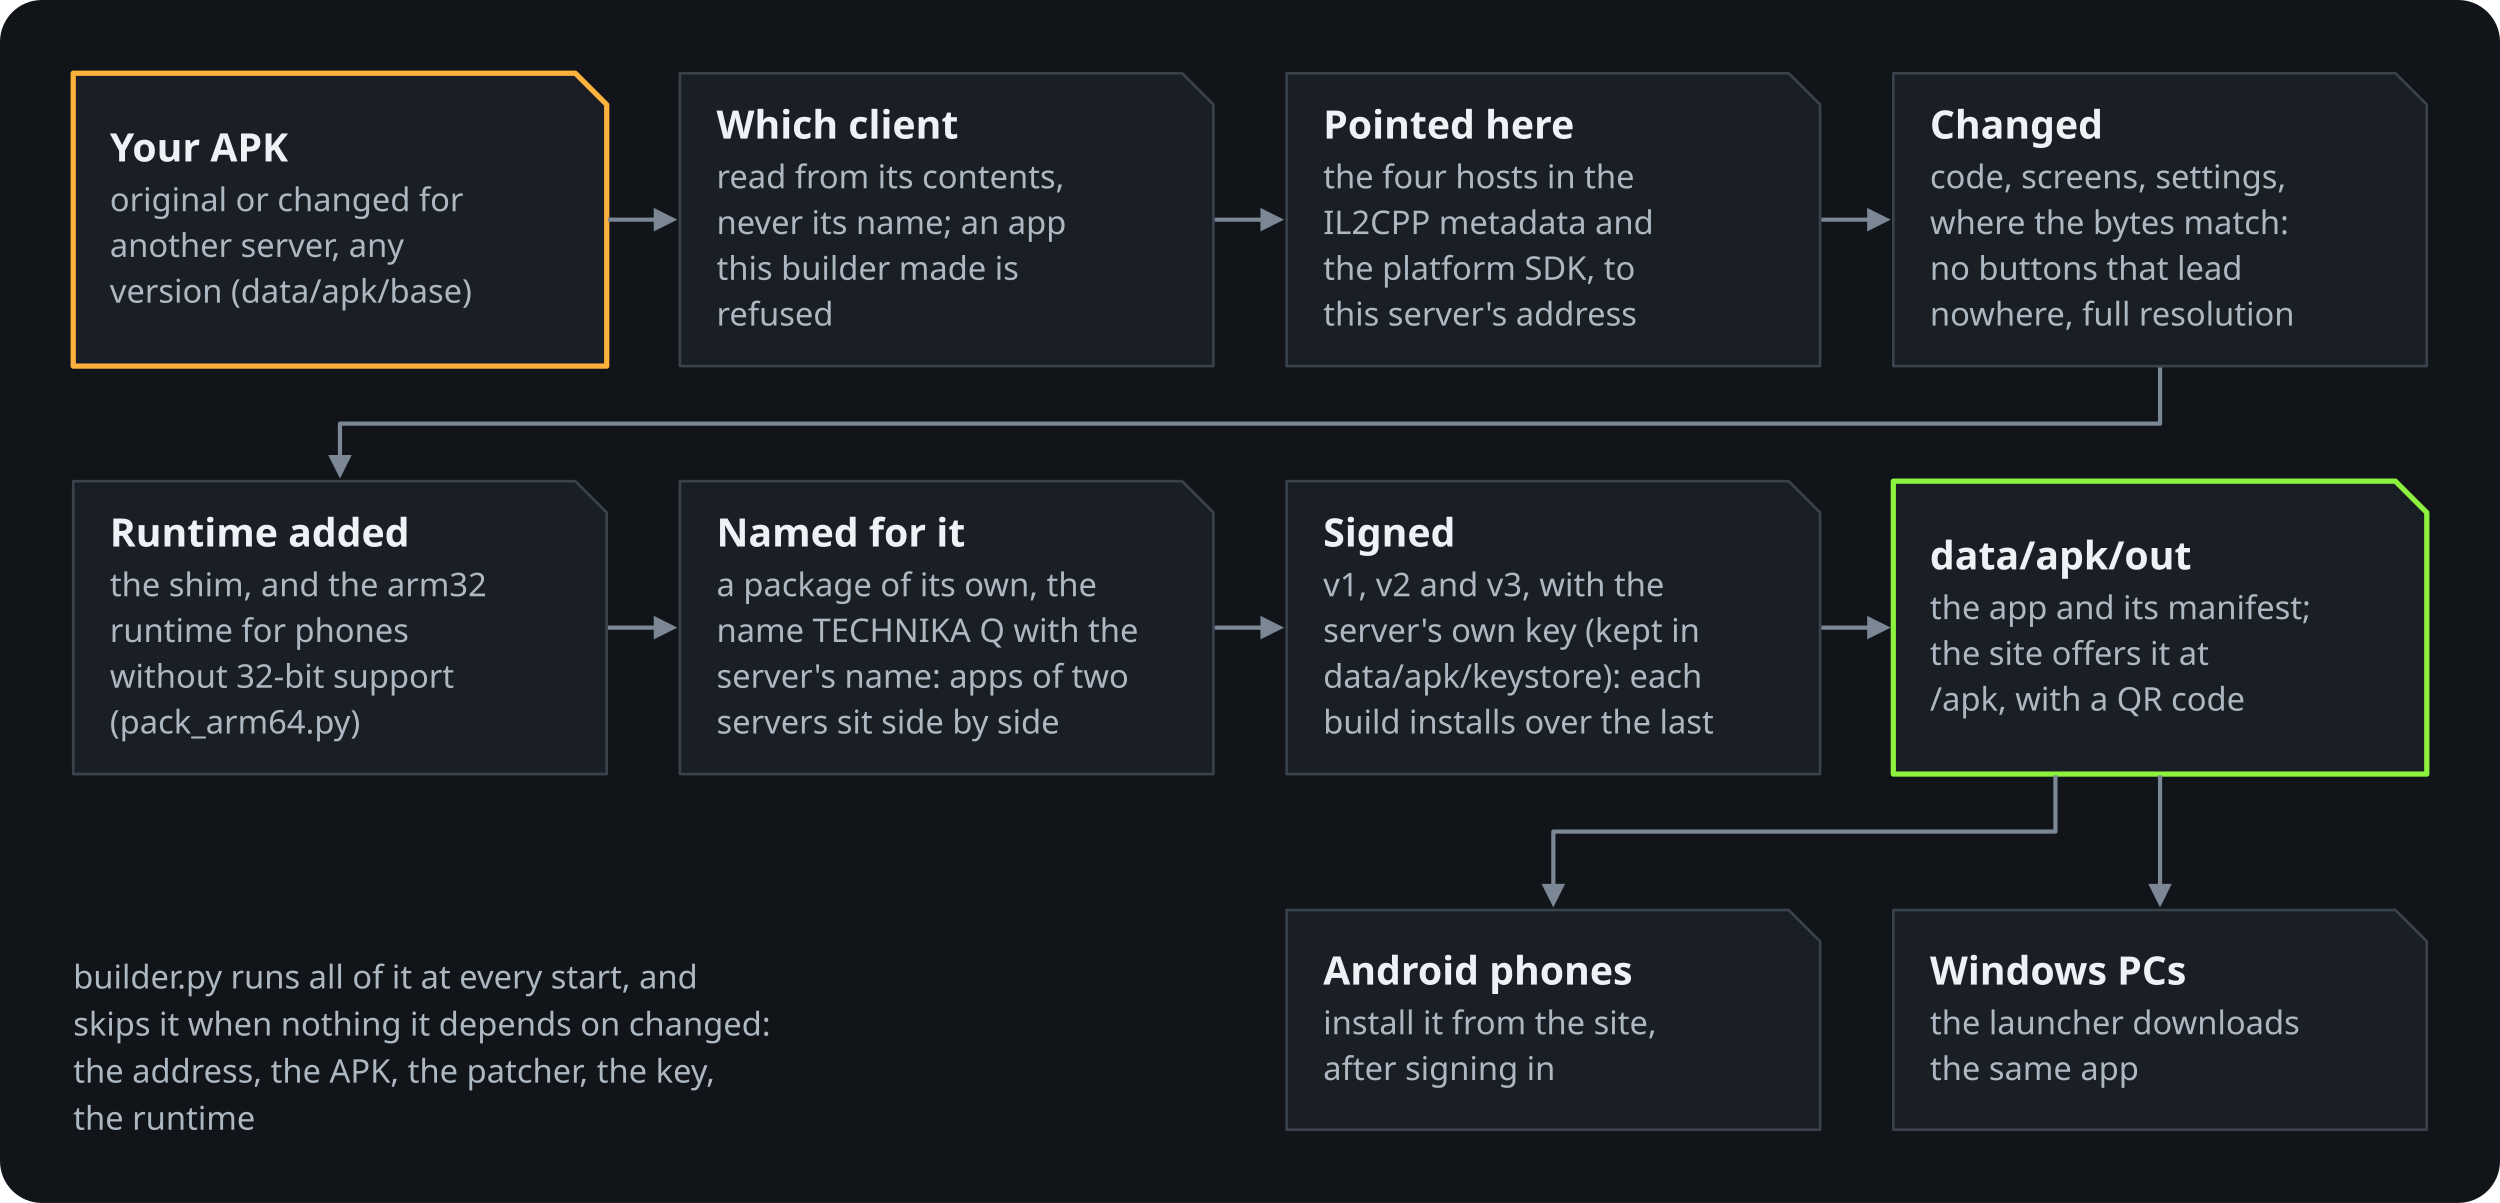
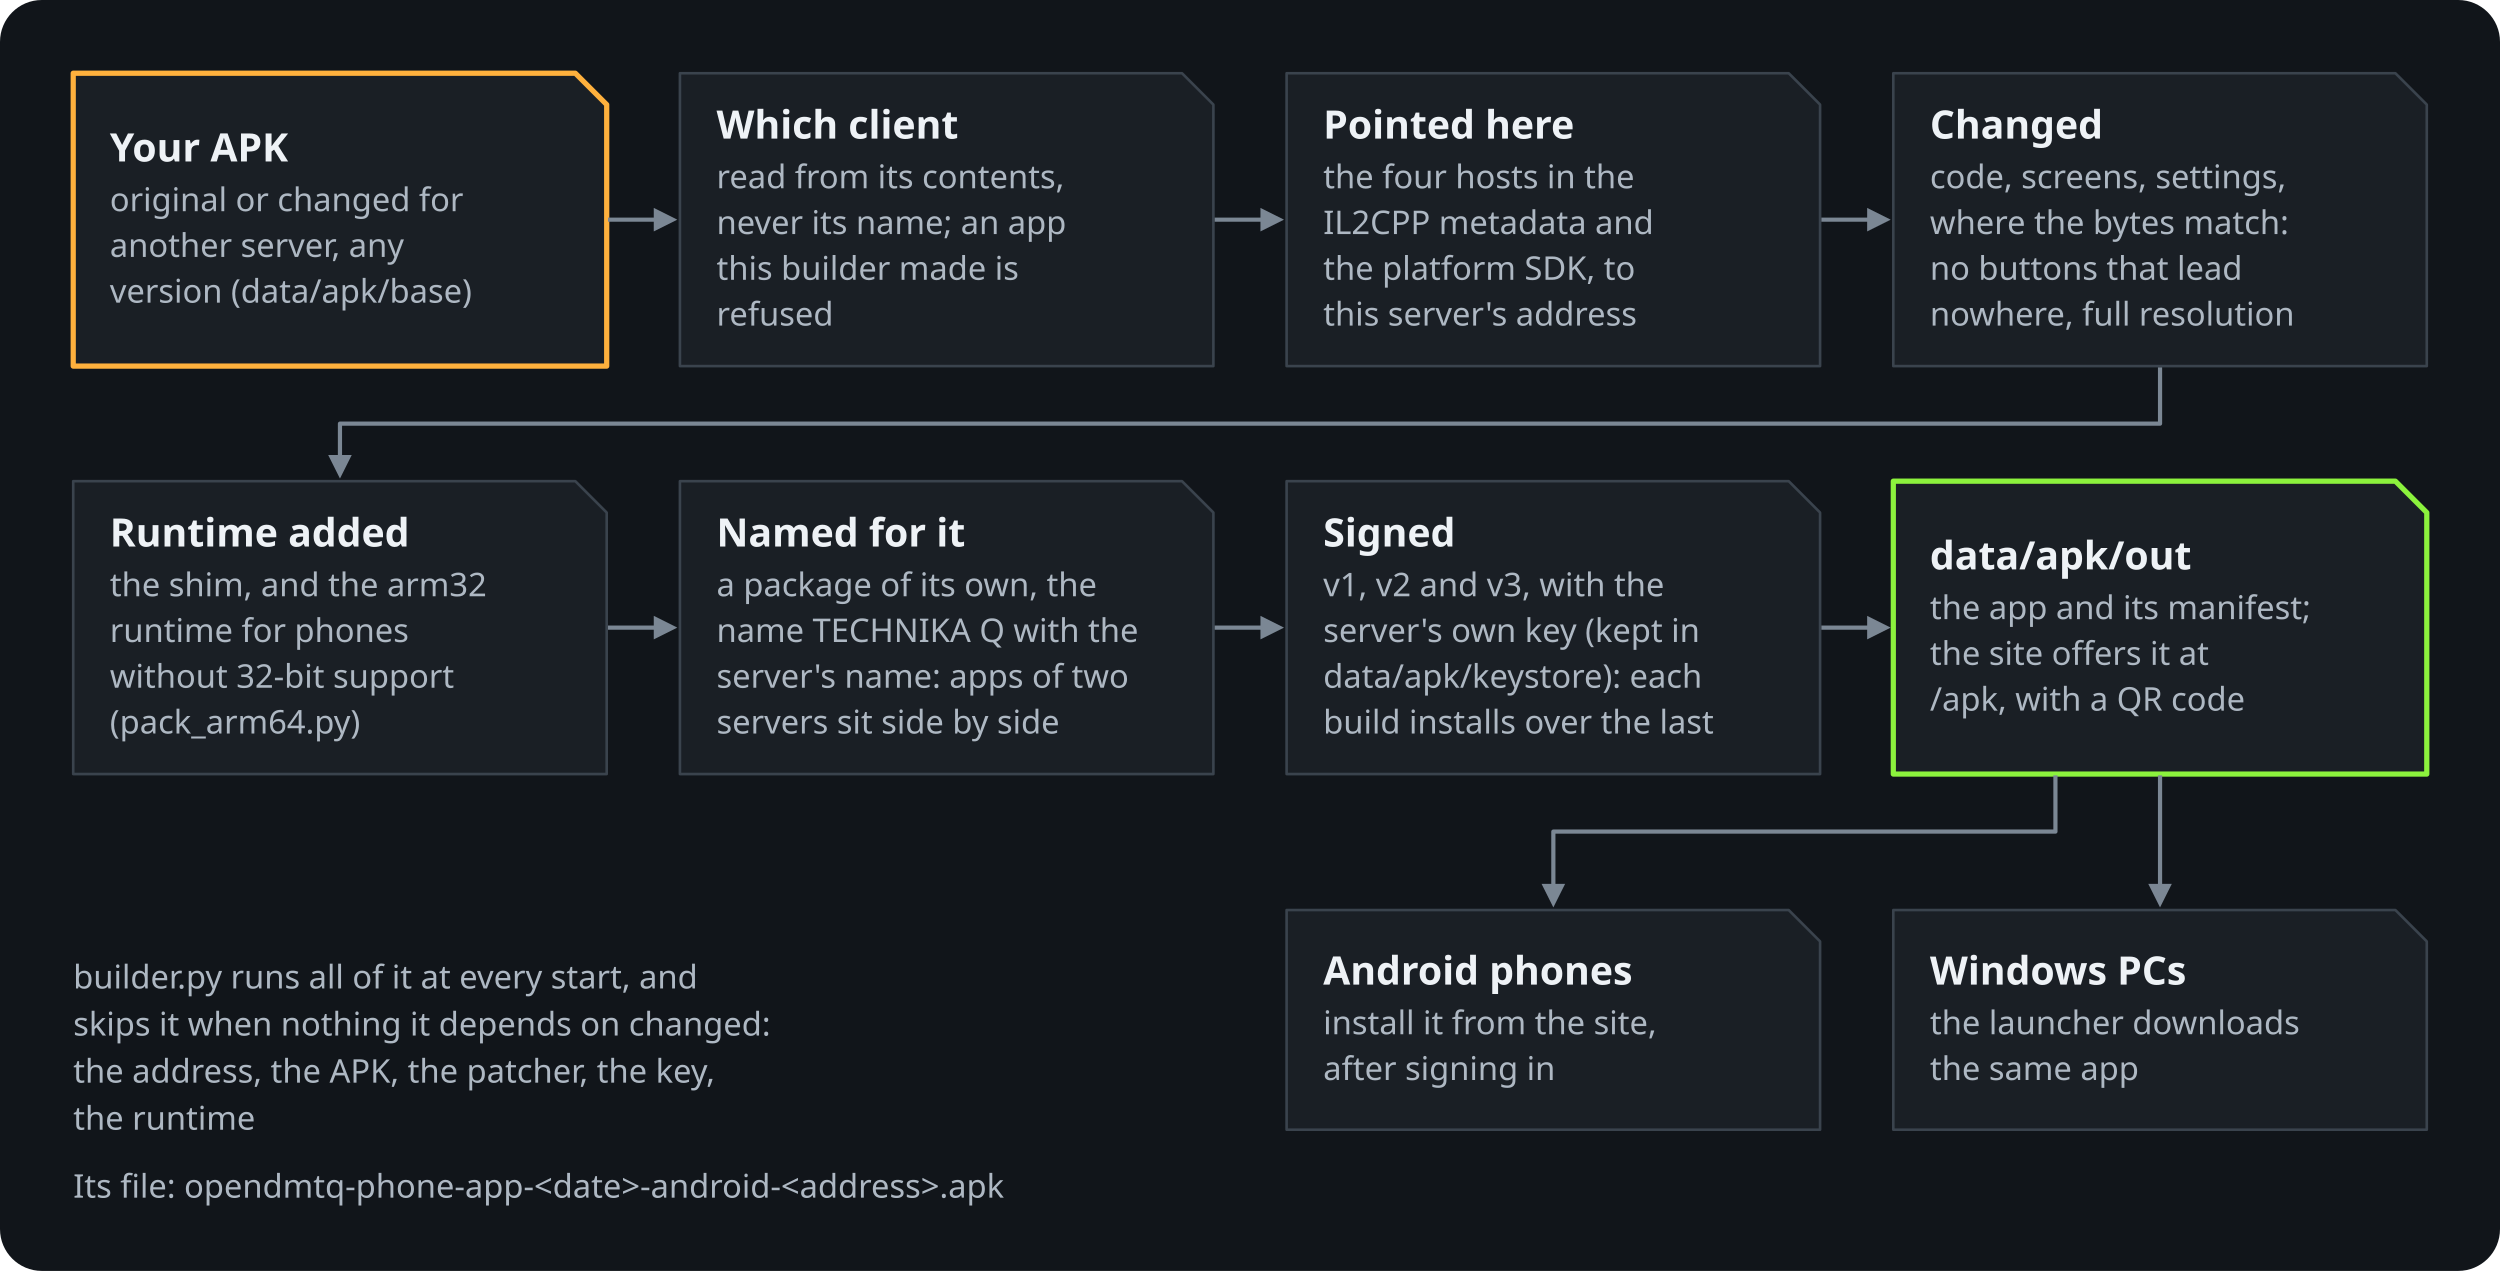
- <svg xmlns="http://www.w3.org/2000/svg" viewBox="-28 -28 956 460" width="956" height="460" font-family="-apple-system, BlinkMacSystemFont, 'Segoe UI', 'Noto Sans', 'Apple SD Gothic Neo', 'Malgun Gothic', 'Noto Sans KR', Helvetica, Arial, sans-serif" role="img" aria-label="How the app is built. The owner's APK, original or changed for another server, is read for which client it is from its contents. patch_apk.py points its four hosts at this server in the IL2CPP metadata and the platform SDK, and changes the game's code, screens and project settings where the bytes match. The shim and, for phones without 32-bit support, the arm32 runtime are added beside the game's 32-bit libraries. The package and the name follow this server (TECHNIKA Q and the server's name), and the app is signed with the server's own key, v1, v2 and v3. data/apk/out keeps it with a manifest; the site offers it at /apk with a QR code, phones install it, and the PC client's launcher downloads the same app. builder.py runs this at every start and skips it when nothing it depends on changed">
-   <rect x="-28" y="-28" width="956" height="460" rx="16" fill="#11151a" />
+ <svg xmlns="http://www.w3.org/2000/svg" viewBox="-28 -28 956 486" width="956" height="486" font-family="-apple-system, BlinkMacSystemFont, 'Segoe UI', 'Noto Sans', 'Apple SD Gothic Neo', 'Malgun Gothic', 'Noto Sans KR', Helvetica, Arial, sans-serif" role="img" aria-label="How the app is built. The owner's APK, original or changed for another server, is read for which client it is from its contents. patch_apk.py points its four hosts at this server in the IL2CPP metadata and the platform SDK, and changes the game's code, screens and project settings where the bytes match. The shim and, for phones without 32-bit support, the arm32 runtime are added beside the game's 32-bit libraries. The package and the name follow this server (TECHNIKA Q and the server's name), and the app is signed with the server's own key, v1, v2 and v3. data/apk/out keeps it with a manifest, as opendmtq-phone-app-&lt;date&gt;-android-&lt;address&gt;.apk; the site offers it at /apk with a QR code, phones install it, and the PC client's launcher downloads the same app. builder.py runs this at every start and skips it when nothing it depends on changed">
+   <rect x="-28" y="-28" width="956" height="486" rx="16" fill="#11151a" />
  <path d="M0,0 H192 L204,12 V112 H0 Z" fill="#1a1f25" stroke="#ffb13d" stroke-width="2" stroke-linejoin="round" />
  <text x="14" y="33.75" font-size="15" font-weight="600" fill="#eef2f6" text-anchor="start" data-box="14,190">Your APK</text>
  <text x="14" y="52.75" font-size="12.5" fill="#aeb8c3" text-anchor="start" data-box="14,190">original or changed for</text>
  <text x="14" y="70.25" font-size="12.5" fill="#aeb8c3" text-anchor="start" data-box="14,190">another server, any</text>
  <text x="14" y="87.75" font-size="12.5" fill="#aeb8c3" text-anchor="start" data-box="14,190">version (data/apk/base)</text>
  <path d="M232,0 H424 L436,12 V112 H232 Z" fill="#1a1f25" stroke="#3a434d" stroke-width="1" stroke-linejoin="round" />
  <text x="246" y="25" font-size="15" font-weight="600" fill="#eef2f6" text-anchor="start" data-box="246,422">Which client</text>
  <text x="246" y="44" font-size="12.5" fill="#aeb8c3" text-anchor="start" data-box="246,422">read from its contents,</text>
  <text x="246" y="61.5" font-size="12.5" fill="#aeb8c3" text-anchor="start" data-box="246,422">never its name; an app</text>
  <text x="246" y="79" font-size="12.5" fill="#aeb8c3" text-anchor="start" data-box="246,422">this builder made is</text>
  <text x="246" y="96.5" font-size="12.5" fill="#aeb8c3" text-anchor="start" data-box="246,422">refused</text>
  <path d="M204.5,56 L224,56" fill="none" stroke="#7b8794" stroke-width="1.6" stroke-linejoin="round" />
  <path d="M231,56 L222.0,60.5 L222.0,51.5 Z" fill="#7b8794" data-tip="231,56" />
  <path d="M464,0 H656 L668,12 V112 H464 Z" fill="#1a1f25" stroke="#3a434d" stroke-width="1" stroke-linejoin="round" />
  <text x="478" y="25" font-size="15" font-weight="600" fill="#eef2f6" text-anchor="start" data-box="478,654">Pointed here</text>
  <text x="478" y="44" font-size="12.5" fill="#aeb8c3" text-anchor="start" data-box="478,654">the four hosts in the</text>
  <text x="478" y="61.5" font-size="12.5" fill="#aeb8c3" text-anchor="start" data-box="478,654">IL2CPP metadata and</text>
  <text x="478" y="79" font-size="12.5" fill="#aeb8c3" text-anchor="start" data-box="478,654">the platform SDK, to</text>
  <text x="478" y="96.5" font-size="12.5" fill="#aeb8c3" text-anchor="start" data-box="478,654">this server's address</text>
  <path d="M436.5,56 L456,56" fill="none" stroke="#7b8794" stroke-width="1.6" stroke-linejoin="round" />
  <path d="M463,56 L454.0,60.5 L454.0,51.5 Z" fill="#7b8794" data-tip="463,56" />
  <path d="M696,0 H888 L900,12 V112 H696 Z" fill="#1a1f25" stroke="#3a434d" stroke-width="1" stroke-linejoin="round" />
  <text x="710" y="25" font-size="15" font-weight="600" fill="#eef2f6" text-anchor="start" data-box="710,886">Changed</text>
  <text x="710" y="44" font-size="12.5" fill="#aeb8c3" text-anchor="start" data-box="710,886">code, screens, settings,</text>
  <text x="710" y="61.5" font-size="12.5" fill="#aeb8c3" text-anchor="start" data-box="710,886">where the bytes match:</text>
  <text x="710" y="79" font-size="12.5" fill="#aeb8c3" text-anchor="start" data-box="710,886">no buttons that lead</text>
  <text x="710" y="96.5" font-size="12.5" fill="#aeb8c3" text-anchor="start" data-box="710,886">nowhere, full resolution</text>
  <path d="M668.5,56 L688,56" fill="none" stroke="#7b8794" stroke-width="1.6" stroke-linejoin="round" />
  <path d="M695,56 L686.0,60.5 L686.0,51.5 Z" fill="#7b8794" data-tip="695,56" />
  <path d="M798,112.5 L798,134 L102,134 L102,148" fill="none" stroke="#7b8794" stroke-width="1.6" stroke-linejoin="round" />
  <path d="M102,155 L97.5,146.0 L106.5,146.0 Z" fill="#7b8794" data-tip="102,155" />
  <path d="M0,156 H192 L204,168 V268 H0 Z" fill="#1a1f25" stroke="#3a434d" stroke-width="1" stroke-linejoin="round" />
  <text x="14" y="181" font-size="15" font-weight="600" fill="#eef2f6" text-anchor="start" data-box="14,190">Runtime added</text>
  <text x="14" y="200" font-size="12.5" fill="#aeb8c3" text-anchor="start" data-box="14,190">the shim, and the arm32</text>
  <text x="14" y="217.5" font-size="12.5" fill="#aeb8c3" text-anchor="start" data-box="14,190">runtime for phones</text>
  <text x="14" y="235" font-size="12.5" fill="#aeb8c3" text-anchor="start" data-box="14,190">without 32-bit support</text>
  <text x="14" y="252.5" font-size="12.5" fill="#aeb8c3" text-anchor="start" data-box="14,190">(pack_arm64.py)</text>
  <path d="M232,156 H424 L436,168 V268 H232 Z" fill="#1a1f25" stroke="#3a434d" stroke-width="1" stroke-linejoin="round" />
  <text x="246" y="181" font-size="15" font-weight="600" fill="#eef2f6" text-anchor="start" data-box="246,422">Named for it</text>
  <text x="246" y="200" font-size="12.5" fill="#aeb8c3" text-anchor="start" data-box="246,422">a package of its own, the</text>
  <text x="246" y="217.5" font-size="12.5" fill="#aeb8c3" text-anchor="start" data-box="246,422">name TECHNIKA Q with the</text>
  <text x="246" y="235" font-size="12.5" fill="#aeb8c3" text-anchor="start" data-box="246,422">server's name: apps of two</text>
  <text x="246" y="252.5" font-size="12.5" fill="#aeb8c3" text-anchor="start" data-box="246,422">servers sit side by side</text>
  <path d="M204.5,212 L224,212" fill="none" stroke="#7b8794" stroke-width="1.6" stroke-linejoin="round" />
  <path d="M231,212 L222.0,216.5 L222.0,207.5 Z" fill="#7b8794" data-tip="231,212" />
  <path d="M464,156 H656 L668,168 V268 H464 Z" fill="#1a1f25" stroke="#3a434d" stroke-width="1" stroke-linejoin="round" />
  <text x="478" y="181" font-size="15" font-weight="600" fill="#eef2f6" text-anchor="start" data-box="478,654">Signed</text>
  <text x="478" y="200" font-size="12.5" fill="#aeb8c3" text-anchor="start" data-box="478,654">v1, v2 and v3, with the</text>
  <text x="478" y="217.5" font-size="12.5" fill="#aeb8c3" text-anchor="start" data-box="478,654">server's own key (kept in</text>
  <text x="478" y="235" font-size="12.5" fill="#aeb8c3" text-anchor="start" data-box="478,654">data/apk/keystore): each</text>
  <text x="478" y="252.5" font-size="12.5" fill="#aeb8c3" text-anchor="start" data-box="478,654">build installs over the last</text>
  <path d="M436.5,212 L456,212" fill="none" stroke="#7b8794" stroke-width="1.6" stroke-linejoin="round" />
  <path d="M463,212 L454.0,216.5 L454.0,207.5 Z" fill="#7b8794" data-tip="463,212" />
  <path d="M696,156 H888 L900,168 V268 H696 Z" fill="#1a1f25" stroke="#8cf23d" stroke-width="2" stroke-linejoin="round" />
  <text x="710" y="189.75" font-size="15" font-weight="600" fill="#eef2f6" text-anchor="start" data-box="710,886">data/apk/out</text>
  <text x="710" y="208.75" font-size="12.5" fill="#aeb8c3" text-anchor="start" data-box="710,886">the app and its manifest;</text>
  <text x="710" y="226.25" font-size="12.5" fill="#aeb8c3" text-anchor="start" data-box="710,886">the site offers it at</text>
  <text x="710" y="243.75" font-size="12.5" fill="#aeb8c3" text-anchor="start" data-box="710,886">/apk, with a QR code</text>
  <path d="M668.5,212 L688,212" fill="none" stroke="#7b8794" stroke-width="1.6" stroke-linejoin="round" />
  <path d="M695,212 L686.0,216.5 L686.0,207.5 Z" fill="#7b8794" data-tip="695,212" />
  <path d="M464,320 H656 L668,332 V404 H464 Z" fill="#1a1f25" stroke="#3a434d" stroke-width="1" stroke-linejoin="round" />
  <text x="478" y="348.5" font-size="15" font-weight="600" fill="#eef2f6" text-anchor="start" data-box="478,654">Android phones</text>
  <text x="478" y="367.5" font-size="12.5" fill="#aeb8c3" text-anchor="start" data-box="478,654">install it from the site,</text>
  <text x="478" y="385" font-size="12.5" fill="#aeb8c3" text-anchor="start" data-box="478,654">after signing in</text>
  <path d="M696,320 H888 L900,332 V404 H696 Z" fill="#1a1f25" stroke="#3a434d" stroke-width="1" stroke-linejoin="round" />
  <text x="710" y="348.5" font-size="15" font-weight="600" fill="#eef2f6" text-anchor="start" data-box="710,886">Windows PCs</text>
  <text x="710" y="367.5" font-size="12.5" fill="#aeb8c3" text-anchor="start" data-box="710,886">the launcher downloads</text>
  <text x="710" y="385" font-size="12.5" fill="#aeb8c3" text-anchor="start" data-box="710,886">the same app</text>
  <path d="M758,268.5 L758,290 L566,290 L566,312" fill="none" stroke="#7b8794" stroke-width="1.6" stroke-linejoin="round" />
  <path d="M566,319 L561.5,310.0 L570.5,310.0 Z" fill="#7b8794" data-tip="566,319" />
  <path d="M798,268.5 L798,312" fill="none" stroke="#7b8794" stroke-width="1.6" stroke-linejoin="round" />
  <path d="M798,319 L793.5,310.0 L802.5,310.0 Z" fill="#7b8794" data-tip="798,319" />
  <text x="0" y="350" font-size="12.5" fill="#aeb8c3" text-anchor="start" data-box="0,444">builder.py runs all of it at every start, and</text>
  <text x="0" y="368" font-size="12.5" fill="#aeb8c3" text-anchor="start" data-box="0,444">skips it when nothing it depends on changed:</text>
  <text x="0" y="386" font-size="12.5" fill="#aeb8c3" text-anchor="start" data-box="0,444">the address, the APK, the patcher, the key,</text>
  <text x="0" y="404" font-size="12.5" fill="#aeb8c3" text-anchor="start" data-box="0,444">the runtime</text>
+   <text x="0" y="430" font-size="12.5" fill="#aeb8c3" text-anchor="start" data-box="0,444">Its file: opendmtq-phone-app-&lt;date&gt;-android-&lt;address&gt;.apk</text>
</svg>
